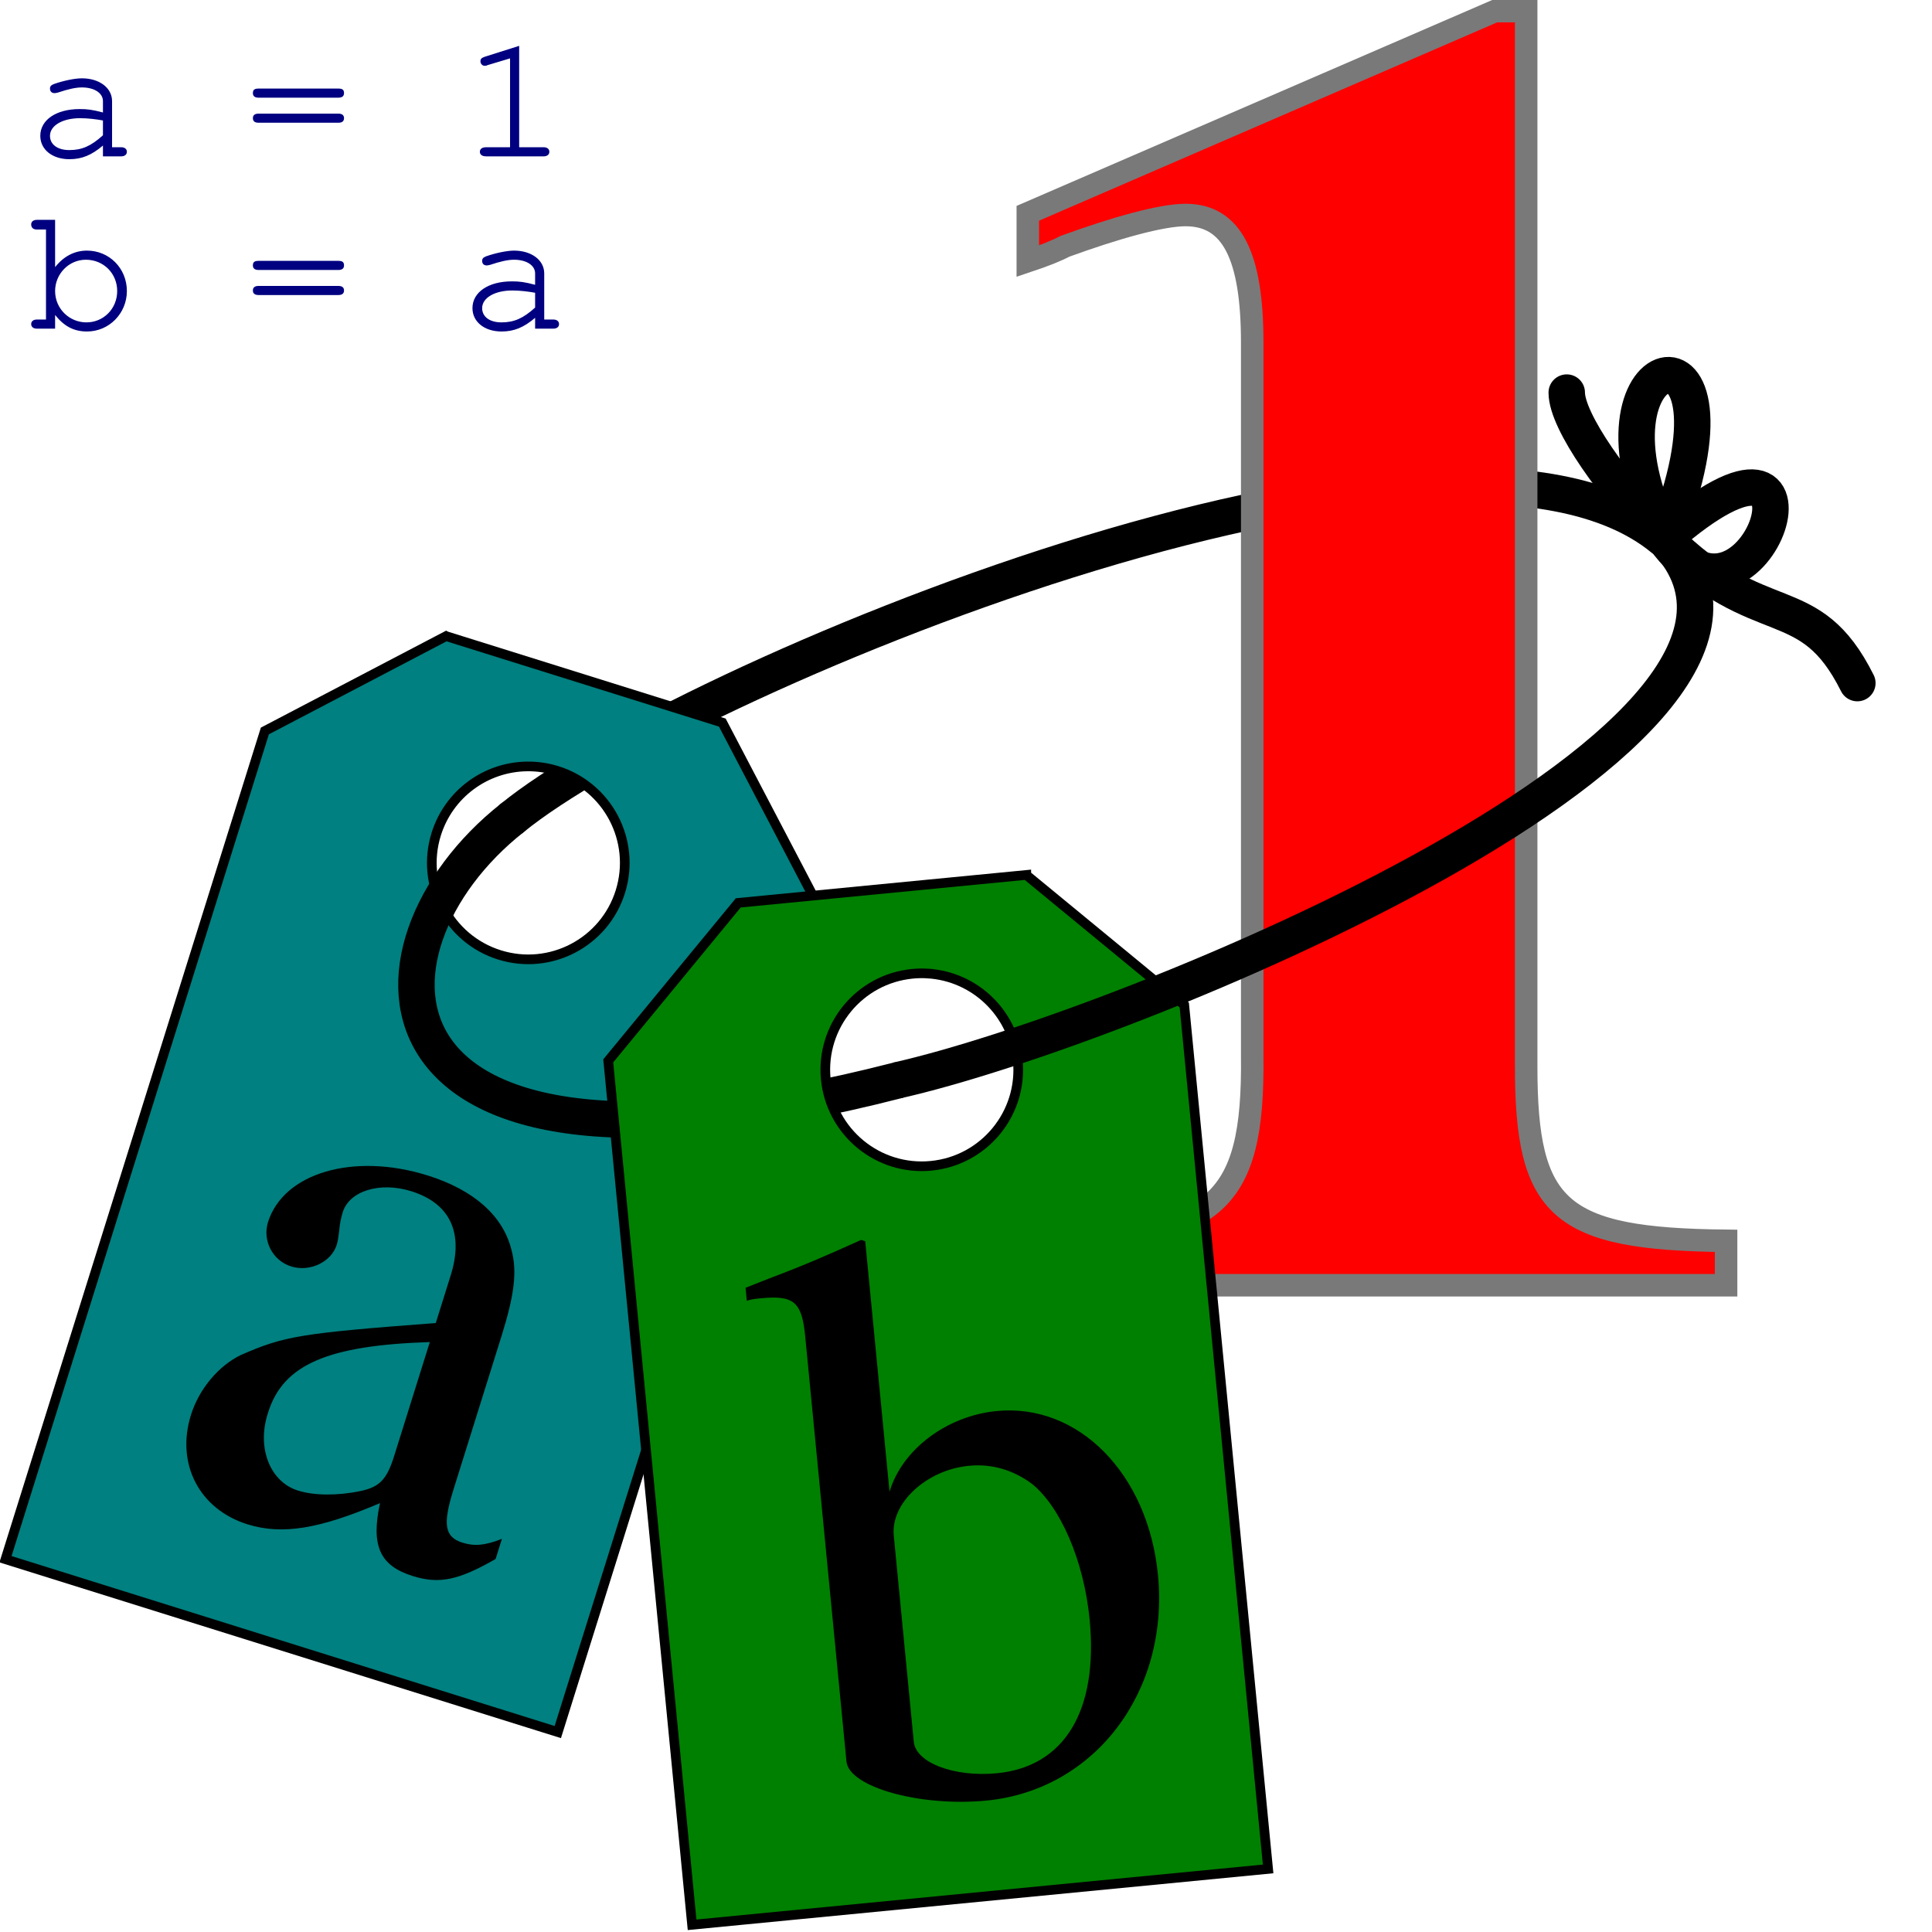
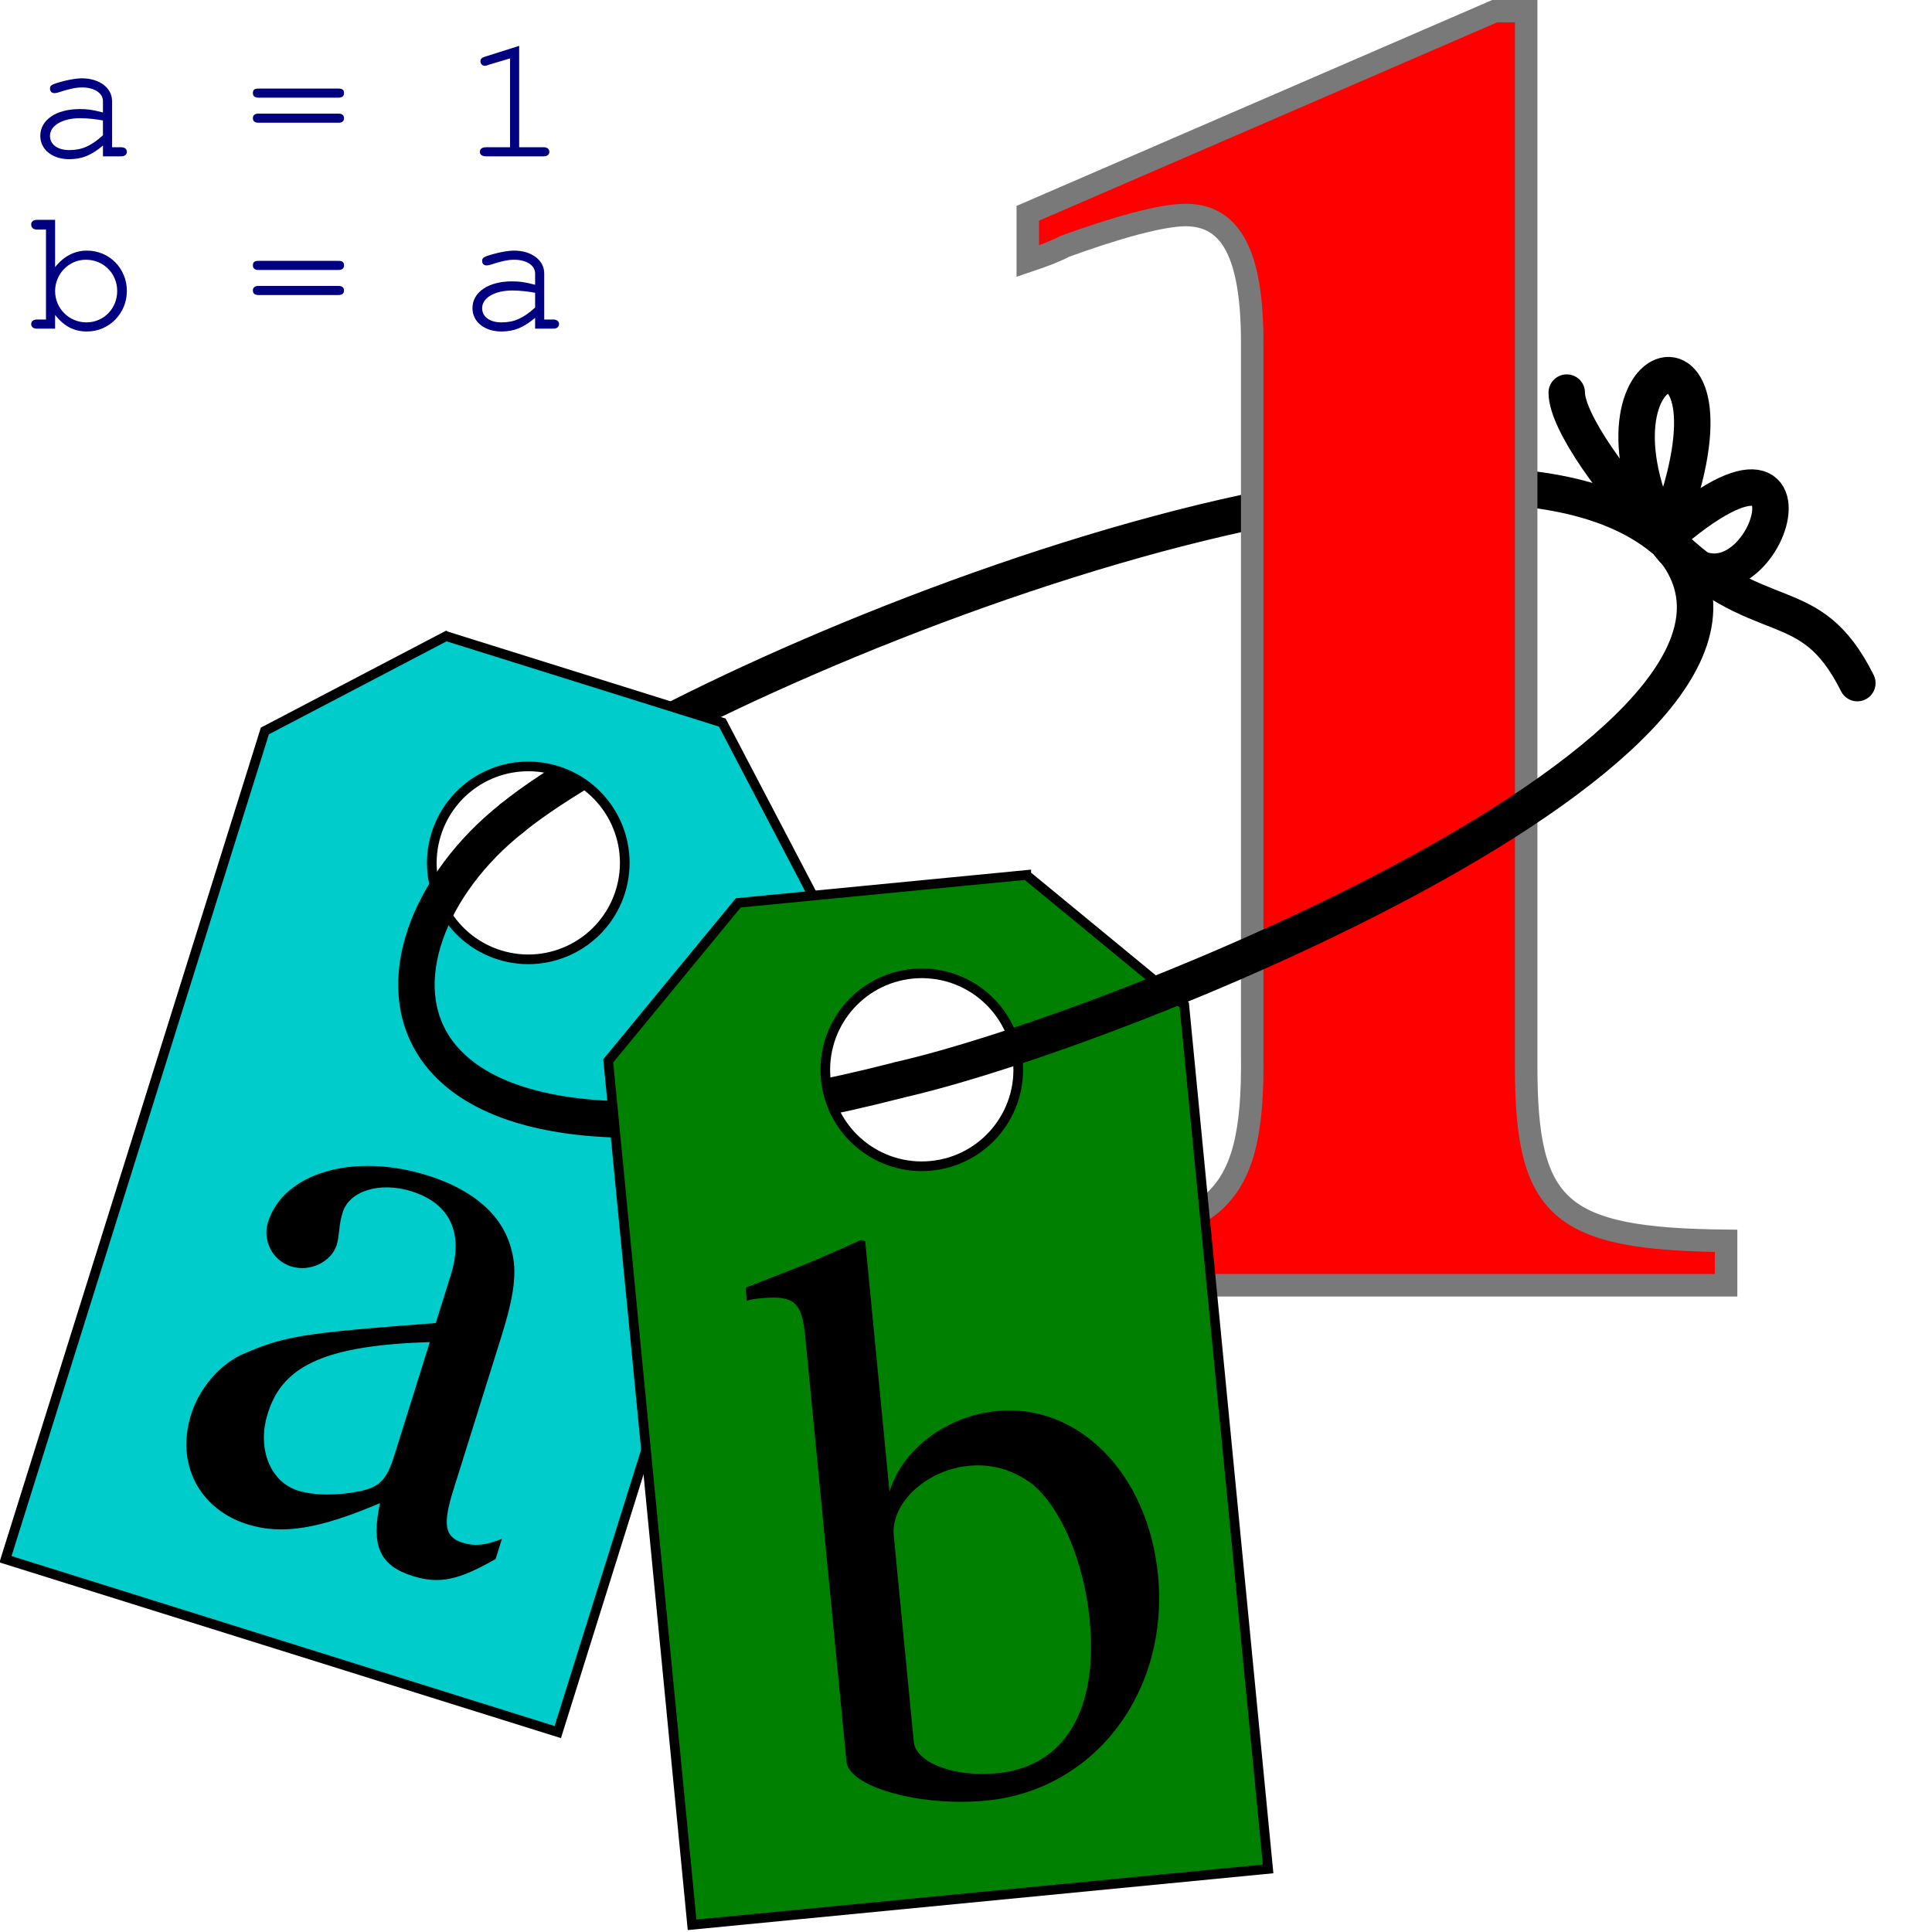
- <svg xmlns="http://www.w3.org/2000/svg" width="53mm" height="53mm" version="1.1" viewBox="0 0 53 53">
-   <path d="m14.05 22.44c4.567-3.73 25.6-12.59 31.57-7.668" fill="none" stroke="#000" stroke-linecap="round" />
-   <text x="24.9" y="35.257" fill="#ff0000" font-family="sans-serif" font-size="50.8px" stroke="#797979" stroke-width=".617" style="line-height:1.25" xml:space="preserve">
-     <tspan x="24.9" y="35.257" fill="#ff0000" font-family="times" font-size="50.8px" font-weight="bold" stroke="#797979" stroke-width=".617">1</tspan>
+ <svg xmlns="http://www.w3.org/2000/svg" width="53mm" height="53mm" version="1.1" viewBox="0 0 53 53" id="svg40">
+   <defs id="defs44" />
+   <path d="m14.05 22.44c4.567-3.73 25.6-12.59 31.57-7.668" fill="none" stroke="#000" stroke-linecap="round" id="path2" />
+   <text x="24.9" y="35.257" fill="#ff0000" font-family="sans-serif" font-size="50.8px" stroke="#797979" stroke-width=".617" style="line-height:1.25" xml:space="preserve" id="text6">
+     <tspan x="24.9" y="35.257" fill="#ff0000" font-family="times" font-size="50.8px" font-weight="bold" stroke="#797979" stroke-width=".617" id="tspan4">1</tspan>
  </text>
-   <path transform="scale(.2646)" d="m46.25 65.95-18.79 9.834-26.89 85.87 57.26 17.92 26.89-85.87-9.834-18.79-28.63-8.961zm8.412 13.51a10 10 0 0 1 3.096 0.455 10 10 0 0 1 6.557 12.53 10 10 0 0 1-12.53 6.557 10 10 0 0 1-6.557-12.53 10 10 0 0 1 9.436-7.012z" fill="#008080" stroke="#000" stroke-width="1.002" />
-   <text transform="rotate(17.38)" x="15.766" y="37.661" fill="#000000" font-family="sans-serif" font-size="22.58px" stroke-width=".265" style="line-height:1.25" xml:space="preserve">
-     <tspan x="15.766" y="37.661" font-family="times" font-size="22.58px" stroke-width=".265">a</tspan>
+   <path transform="scale(.2646)" d="m46.25 65.95-18.79 9.834-26.89 85.87 57.26 17.92 26.89-85.87-9.834-18.79-28.63-8.961zm8.412 13.51a10 10 0 0 1 3.096 0.455 10 10 0 0 1 6.557 12.53 10 10 0 0 1-12.53 6.557 10 10 0 0 1-6.557-12.53 10 10 0 0 1 9.436-7.012z" fill="#008080" stroke="#000" stroke-width="1.002" id="path8" style="fill:#00cccc;fill-opacity:1" />
+   <text transform="rotate(17.38)" x="15.766" y="37.661" fill="#000000" font-family="sans-serif" font-size="22.58px" stroke-width=".265" style="line-height:1.25" xml:space="preserve" id="text12">
+     <tspan x="15.766" y="37.661" font-family="times" font-size="22.58px" stroke-width=".265" id="tspan10">a</tspan>
  </text>
-   <g transform="translate(-56.24,-87.13)" fill="none" stroke="#000">
-     <path d="m101.9 101.9c5.092-4.451 2.446 3.486 0 1e-5" />
-     <path d="m101.9 101.9c-2.646-5.292 2.646-6.615 0 0" />
-     <path d="m101.9 101.9c2.646 2.646 3.969 1.323 5.292 3.969" stroke-linecap="round" />
-     <path d="m99.22 97.9c0 0.794 1.323 2.646 2.646 3.969" stroke-linecap="round" />
+   <g transform="translate(-56.24,-87.13)" fill="none" stroke="#000" id="g22">
+     <path d="m101.9 101.9c5.092-4.451 2.446 3.486 0 1e-5" id="path14" />
+     <path d="m101.9 101.9c-2.646-5.292 2.646-6.615 0 0" id="path16" />
+     <path d="m101.9 101.9c2.646 2.646 3.969 1.323 5.292 3.969" stroke-linecap="round" id="path18" />
+     <path d="m99.22 97.9c0 0.794 1.323 2.646 2.646 3.969" stroke-linecap="round" id="path20" />
  </g>
-   <path d="m14.05 22.44c-4.532 3.579-4.47 11.05 10.55 7.203" fill="none" stroke="#000" stroke-linecap="round" />
-   <text x="0.778" y="4.29" fill="#000080" font-family="courier" font-size="4.939px" stroke-width=".265" style="line-height:0.8" xml:space="preserve">
-     <tspan x="0.778" y="4.29">a = 1</tspan>
-     <tspan x="0.778" y="9.015">b = a</tspan>
+   <path d="m14.05 22.44c-4.532 3.579-4.47 11.05 10.55 7.203" fill="none" stroke="#000" stroke-linecap="round" id="path24" />
+   <text x="0.778" y="4.29" fill="#000080" font-family="courier" font-size="4.939px" stroke-width=".265" style="line-height:0.8" xml:space="preserve" id="text30">
+     <tspan x="0.778" y="4.29" id="tspan26">a = 1</tspan>
+     <tspan x="0.778" y="9.015" id="tspan28">b = a</tspan>
  </text>
-   <path transform="scale(.2646)" d="m106.4 90.71-29.86 2.896-13.48 16.38 8.693 89.57 59.72-5.793-8.693-89.57-16.38-13.48zm-10.23 10.22a10 10 0 0 1 9.35 9.016 10 10 0 0 1-8.988 10.92 10 10 0 0 1-10.92-8.988 10 10 0 0 1 8.988-10.92 10 10 0 0 1 1.57-0.029z" fill="#008000" stroke="#000" />
-   <path d="m24.6 29.64c6.301-1.411 26.31-9.61 21.02-14.9" fill="none" stroke="#000" />
-   <text transform="rotate(-5.542)" x="16.883" y="51.557" fill="#000000" font-family="sans-serif" font-size="22.58px" stroke-width=".265" style="line-height:1.25" xml:space="preserve">
-     <tspan x="16.883" y="51.557" font-family="times" font-size="22.58px" stroke-width=".265">b</tspan>
+   <path transform="scale(.2646)" d="m106.4 90.71-29.86 2.896-13.48 16.38 8.693 89.57 59.72-5.793-8.693-89.57-16.38-13.48zm-10.23 10.22a10 10 0 0 1 9.35 9.016 10 10 0 0 1-8.988 10.92 10 10 0 0 1-10.92-8.988 10 10 0 0 1 8.988-10.92 10 10 0 0 1 1.57-0.029z" fill="#008000" stroke="#000" id="path32" />
+   <path d="m24.6 29.64c6.301-1.411 26.31-9.61 21.02-14.9" fill="none" stroke="#000" id="path34" />
+   <text transform="rotate(-5.542)" x="16.883" y="51.557" fill="#000000" font-family="sans-serif" font-size="22.58px" stroke-width=".265" style="line-height:1.25" xml:space="preserve" id="text38">
+     <tspan x="16.883" y="51.557" font-family="times" font-size="22.58px" stroke-width=".265" id="tspan36">b</tspan>
  </text>
</svg>
